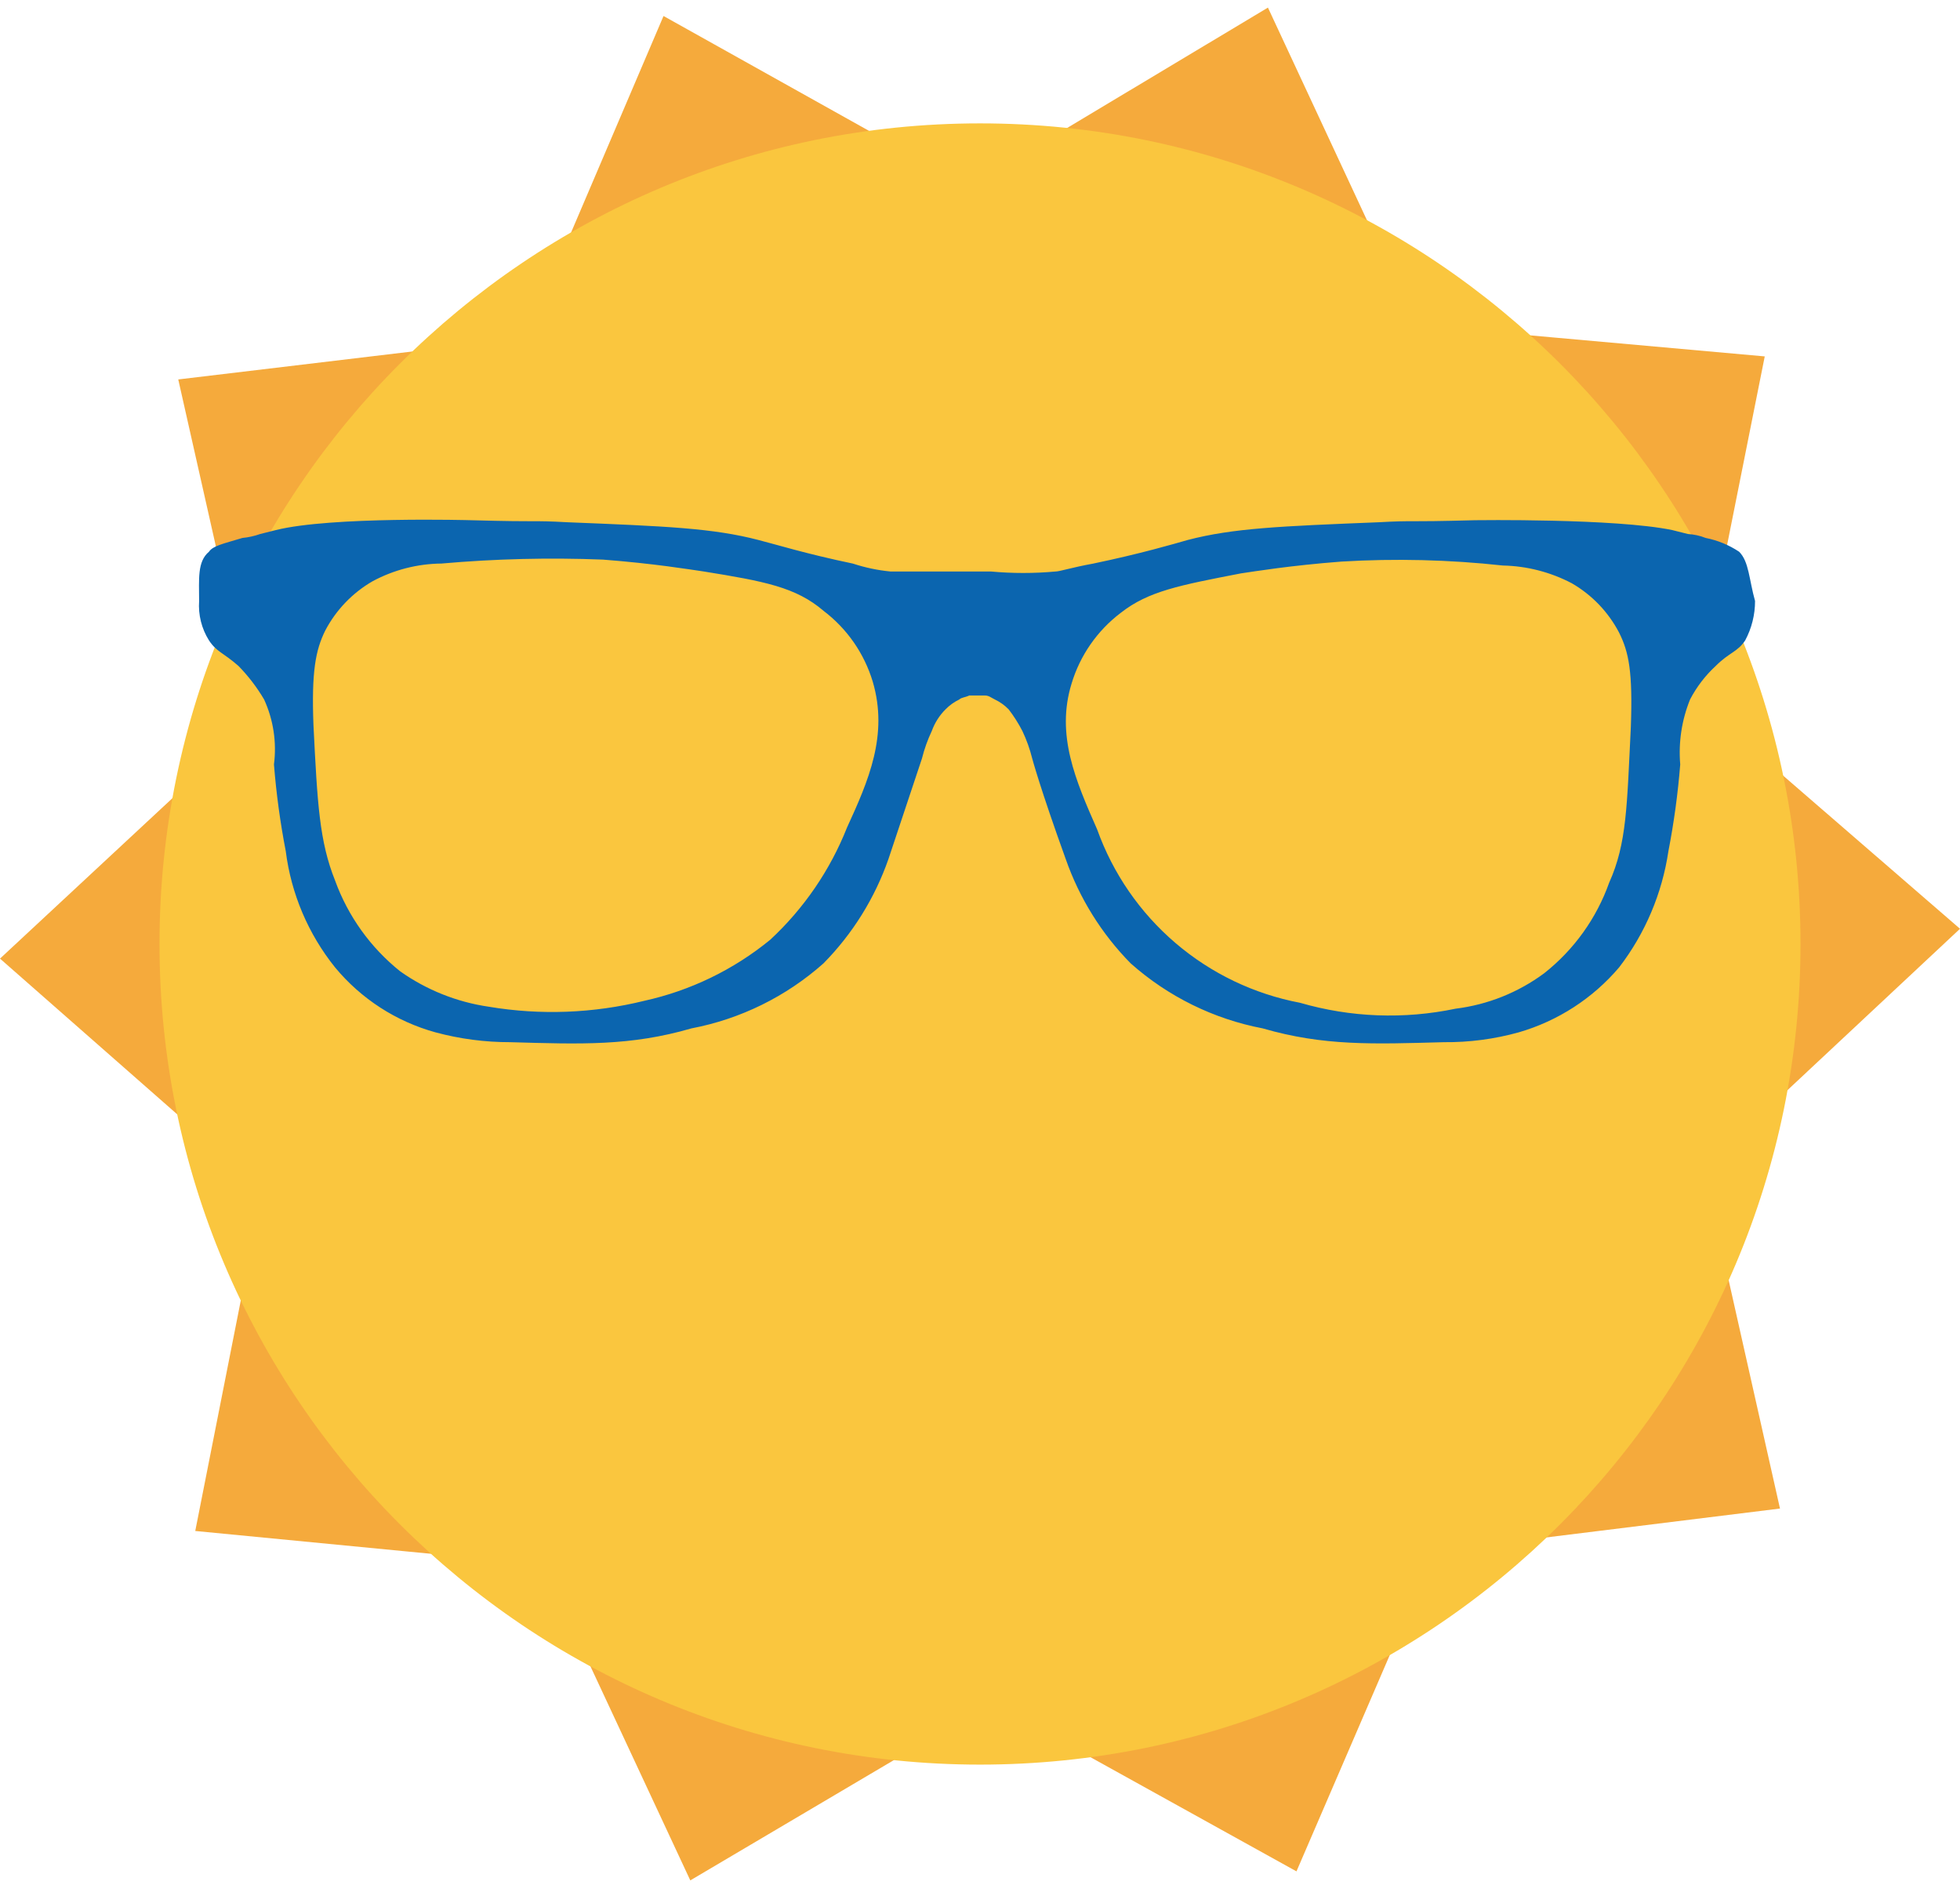
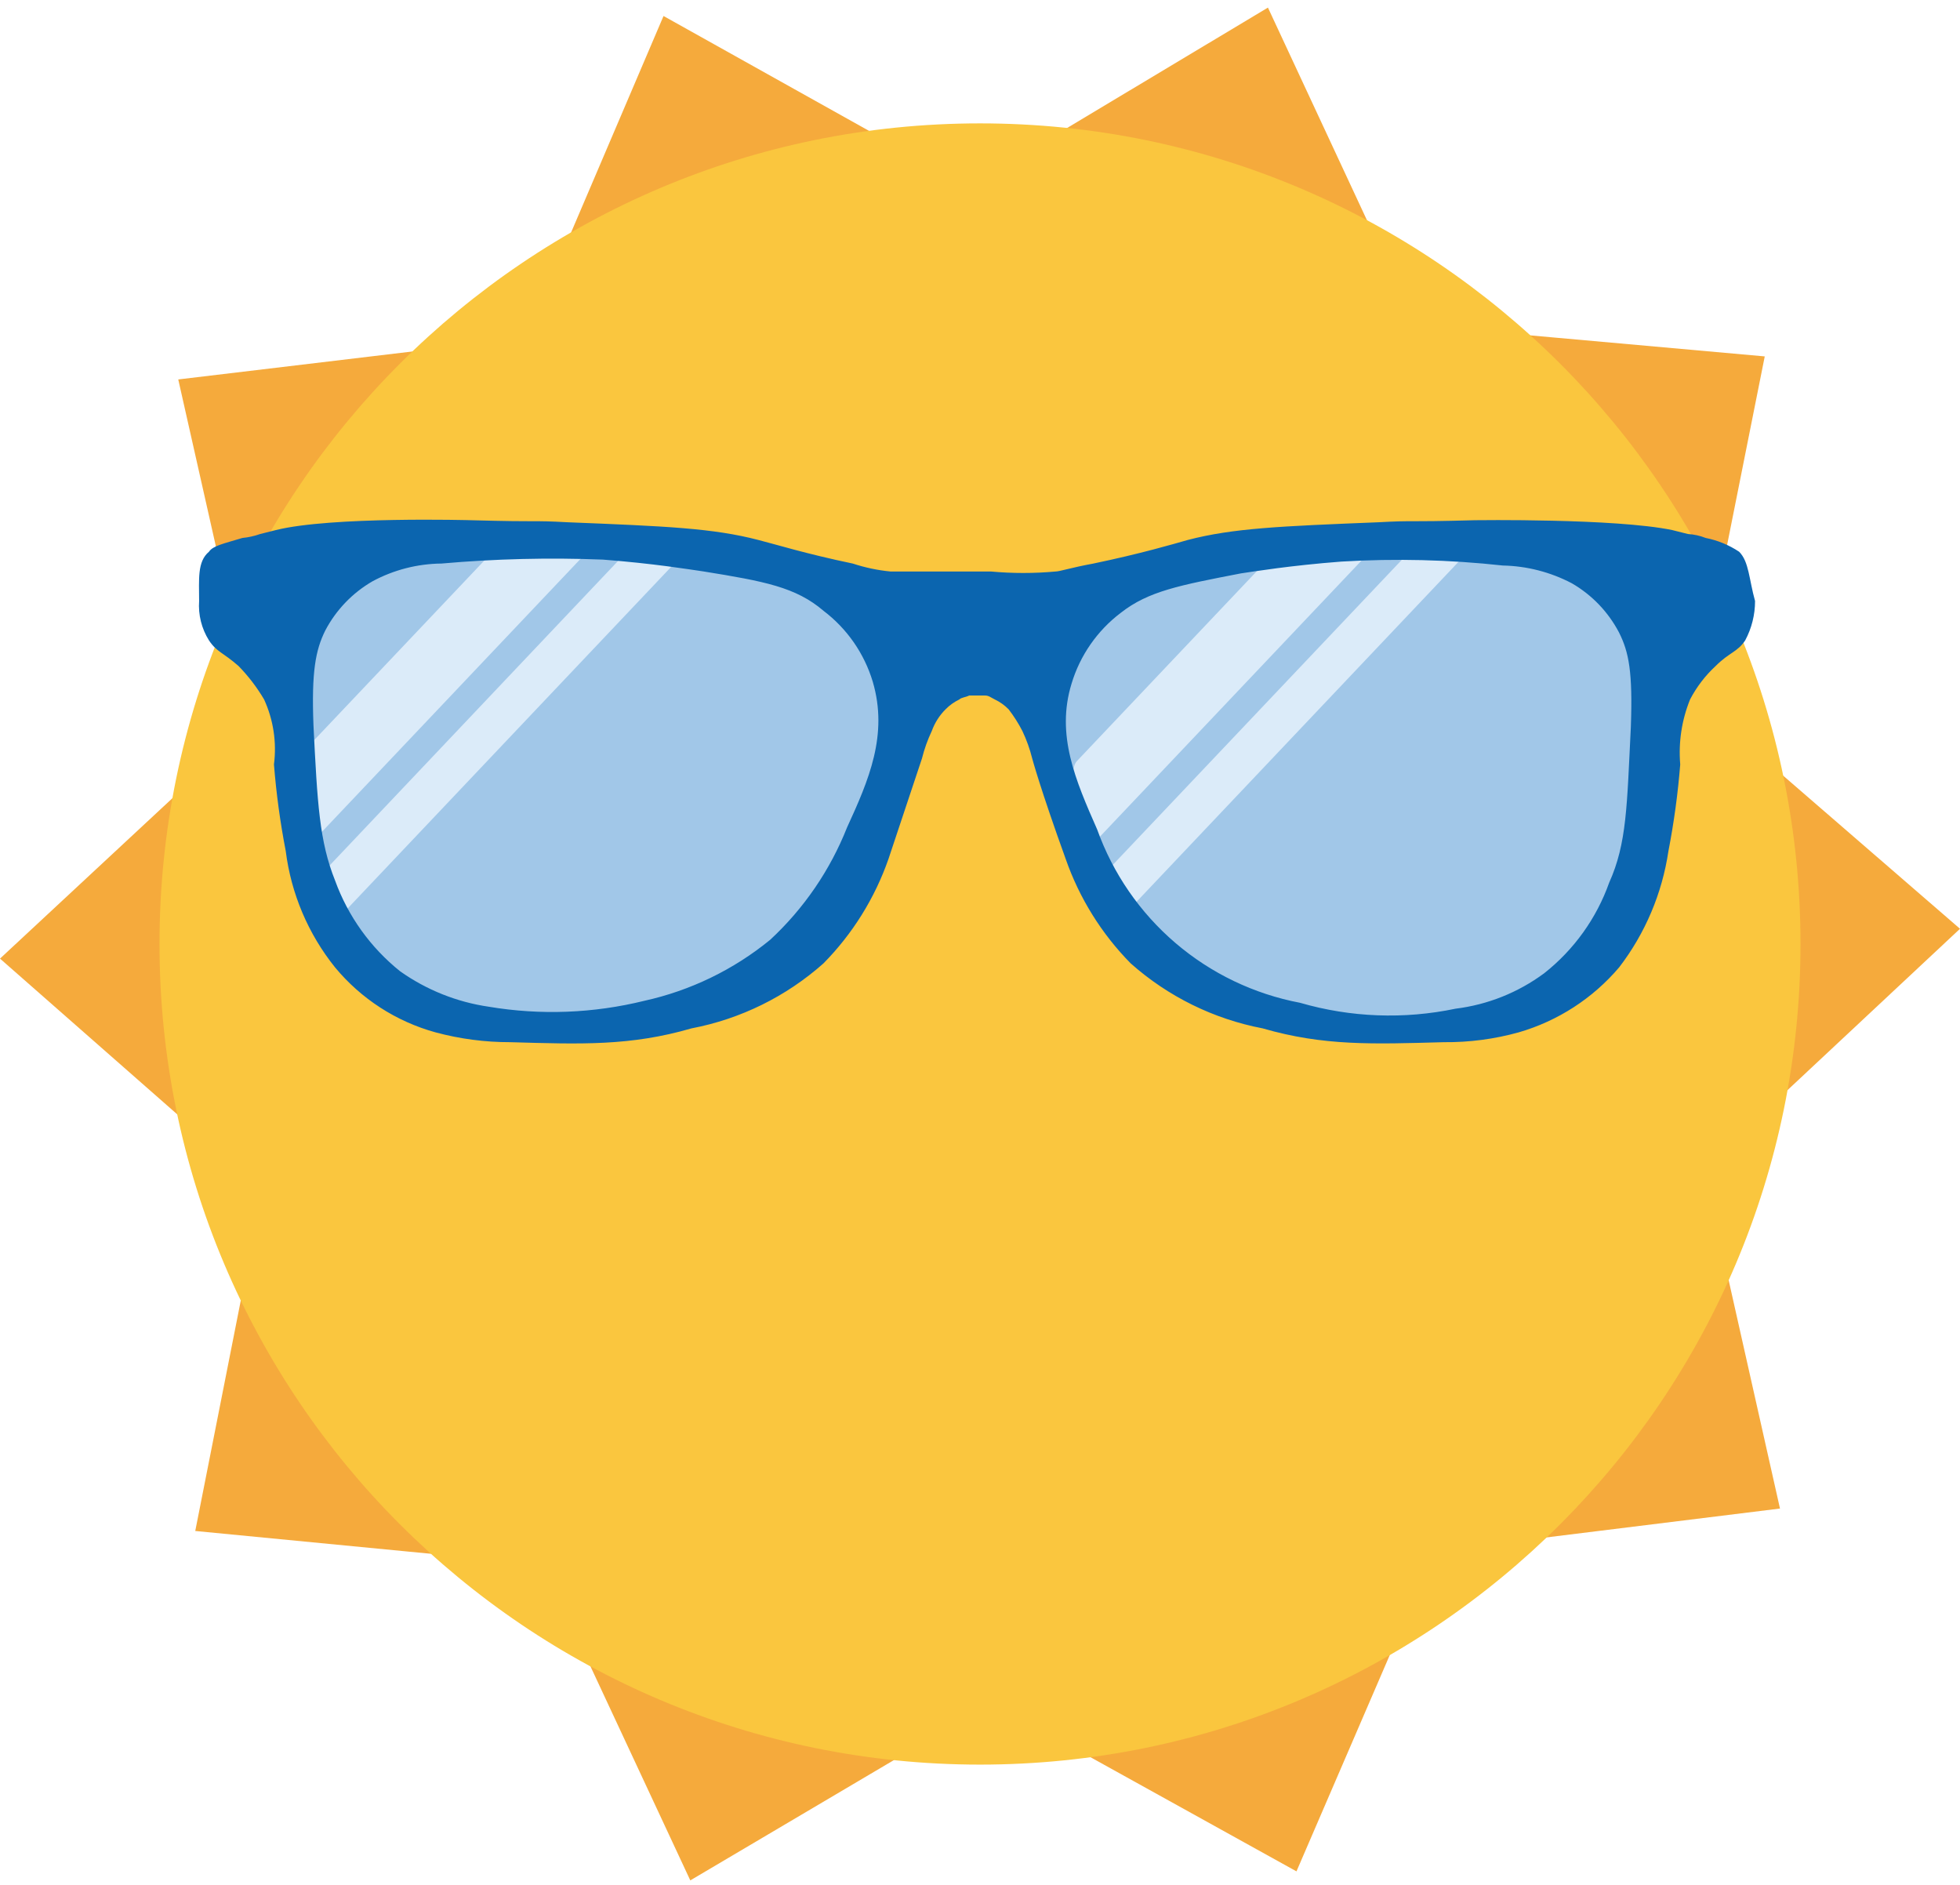
<svg xmlns="http://www.w3.org/2000/svg" viewBox="0 0 129 124" fill="none">
  <path d="M43.671 1.053L63.779 12.29L83.451 0.5L93.183 21.395L116.149 23.454L111.632 46.085L129 61.12L112.123 76.904L117.152 99.273L94.416 102.083L85.329 123.149L65.261 112.029L45.433 123.743L35.739 102.964L12.851 100.749L17.291 78.274L0 63.083L16.801 47.455L11.732 24.97L34.624 22.236L43.671 1.053Z" fill="#F5AA3C" />
  <path d="M64.501 116.124C94.326 116.124 118.503 91.946 118.503 62.121C118.503 32.297 94.326 8.119 64.501 8.119C34.676 8.119 10.498 32.297 10.498 62.121C10.498 91.946 34.676 116.124 64.501 116.124Z" fill="#FAC63E" />
+   <path d="M70.649 52.968C71.557 56.075 72.594 59.83 75.835 62.936C80.112 66.95 85.427 67.209 89.056 67.342C93.333 67.601 99.035 67.86 103.183 63.976C106.423 60.998 106.942 56.985 107.461 52.842C108.109 48.436 108.757 43.522 106.036 39.892C102.535 35.231 95.536 35.486 89.185 35.753C84 36.012 72.724 36.401 70.002 42.873C68.711 45.844 69.619 48.95 70.649 52.968Z" fill="#A1C7E8" />
+   <path d="M57.894 42.649C55.172 36.177 43.896 35.788 38.711 35.529C32.36 35.27 25.361 35.011 21.86 39.668C19.139 43.292 19.787 48.212 20.435 52.618C20.954 56.756 21.473 60.773 24.713 63.751C28.857 67.634 34.563 67.375 38.84 67.116C42.469 66.983 47.784 66.728 52.062 62.711C55.302 59.604 56.339 55.85 57.246 52.743C58.282 48.734 59.19 45.625 57.894 42.649Z" fill="#A1C7E8" />
+   <path d="M71.938 55.538L90.251 36.213L89.778 35.745C88.061 35.428 86.412 35.245 85.068 35.108L70.873 50.089C70.02 50.99 71.399 56.106 71.938 55.538Z" fill="#DBEBF9" />
+   <path d="M96.033 36.931L95.416 36.322C94.76 36.056 94.091 35.824 93.411 35.628L72.099 58.117L73.47 59.469C73.722 59.637 73.98 59.792 74.243 59.934L96.033 36.931Z" fill="#DBEBF9" />
+   <path d="M44.527 36.931L43.909 36.322C43.251 36.055 42.579 35.824 41.896 35.628L20.592 58.117L21.963 59.469C22.216 59.637 22.474 59.792 22.735 59.934L44.527 36.931Z" fill="#DBEBF9" />
+   <path d="M20.431 55.538L38.744 36.213L38.272 35.745C36.556 35.428 34.907 35.245 33.563 35.108L19.366 50.089C18.519 50.99 19.893 56.106 20.431 55.538Z" fill="#DBEBF9" />
  <path d="M114.465 36.309C113.797 35.864 113.049 35.556 112.262 35.401C111.889 35.253 111.495 35.166 111.095 35.142L110.059 34.882C106.299 34.104 97.093 34.234 97.093 34.234C92.168 34.368 93.205 34.234 90.741 34.368C84.261 34.627 81.15 34.757 78.17 35.535C77.262 35.794 75.058 36.442 71.947 37.089C70.521 37.349 69.745 37.608 69.485 37.608C68.062 37.739 66.631 37.739 65.208 37.608H58.6C57.763 37.527 56.937 37.353 56.138 37.089C53.028 36.442 50.953 35.794 49.917 35.535C46.935 34.757 43.825 34.627 37.344 34.368C34.881 34.234 35.918 34.368 30.992 34.234C30.992 34.234 21.791 33.975 18.16 34.882L17.123 35.142C16.746 35.276 16.354 35.363 15.956 35.401C14.661 35.79 14.012 35.92 13.753 36.309C12.975 36.956 13.105 38.123 13.105 39.549C13.041 40.46 13.268 41.367 13.753 42.141C14.272 42.919 14.661 42.919 15.697 43.826C16.345 44.49 16.911 45.23 17.382 46.029C17.994 47.366 18.218 48.848 18.031 50.306C18.183 52.221 18.442 54.125 18.807 56.01C19.161 58.809 20.283 61.456 22.049 63.657C23.762 65.727 26.069 67.22 28.659 67.935C30.265 68.368 31.921 68.586 33.584 68.583C38.251 68.717 41.491 68.841 45.509 67.675C48.738 67.059 51.74 65.581 54.197 63.398C56.114 61.453 57.575 59.107 58.475 56.529L60.679 49.917C60.835 49.293 61.052 48.685 61.327 48.104C61.521 47.567 61.831 47.08 62.235 46.677C62.497 46.41 62.804 46.191 63.141 46.029C63.275 45.895 63.53 45.895 63.79 45.77H64.827C65.086 45.77 65.216 45.903 65.475 46.029C65.813 46.191 66.12 46.41 66.383 46.677C66.727 47.125 67.03 47.602 67.289 48.104C67.564 48.685 67.782 49.293 67.937 49.917C67.937 49.917 68.456 51.862 70.141 56.529C71.042 59.106 72.503 61.453 74.419 63.398C76.877 65.581 79.879 67.059 83.107 67.675C87.126 68.841 90.366 68.711 95.032 68.583C96.696 68.599 98.354 68.381 99.958 67.935C102.533 67.189 104.832 65.701 106.568 63.657C108.28 61.425 109.396 58.793 109.809 56.01C110.174 54.125 110.434 52.221 110.586 50.306C110.463 48.849 110.685 47.384 111.234 46.029C111.665 45.203 112.235 44.458 112.92 43.826C113.827 42.919 114.345 42.919 114.863 42.141C115.29 41.343 115.512 40.453 115.511 39.549C115.113 38.123 115.113 36.956 114.465 36.309ZM55.749 54.454C54.636 57.263 52.909 59.787 50.694 61.842C48.285 63.813 45.446 65.189 42.407 65.86C39.055 66.687 35.57 66.82 32.166 66.249C30.065 65.943 28.067 65.144 26.334 63.917C24.388 62.359 22.908 60.296 22.057 57.954C21.02 55.362 20.89 52.898 20.631 47.715C20.497 44.215 20.764 42.789 21.408 41.492C22.118 40.14 23.197 39.016 24.519 38.252C25.914 37.501 27.471 37.101 29.056 37.085C32.589 36.773 36.139 36.686 39.684 36.826C43.053 37.085 45.387 37.474 46.295 37.604C50.313 38.252 52.386 38.641 54.202 40.197C55.749 41.369 56.883 43.003 57.442 44.862C58.471 48.363 57.176 51.344 55.749 54.454ZM107.336 47.844C107.077 53.028 107.077 55.492 105.911 58.083C105.076 60.434 103.593 62.501 101.634 64.046C99.924 65.314 97.914 66.118 95.801 66.379C92.407 67.09 88.891 66.957 85.562 65.99C82.536 65.416 79.712 64.062 77.37 62.061C75.028 60.061 73.25 57.483 72.211 54.584C70.784 51.344 69.489 48.363 70.525 44.992C71.083 43.132 72.219 41.498 73.767 40.327C75.581 38.9 77.655 38.511 81.673 37.733C82.579 37.6 84.913 37.215 88.283 36.956C91.827 36.743 95.382 36.829 98.911 37.215C100.493 37.247 102.046 37.647 103.448 38.382C104.771 39.145 105.849 40.269 106.558 41.622C107.207 42.919 107.466 44.21 107.336 47.844Z" fill="#0B65AF" />
</svg>
